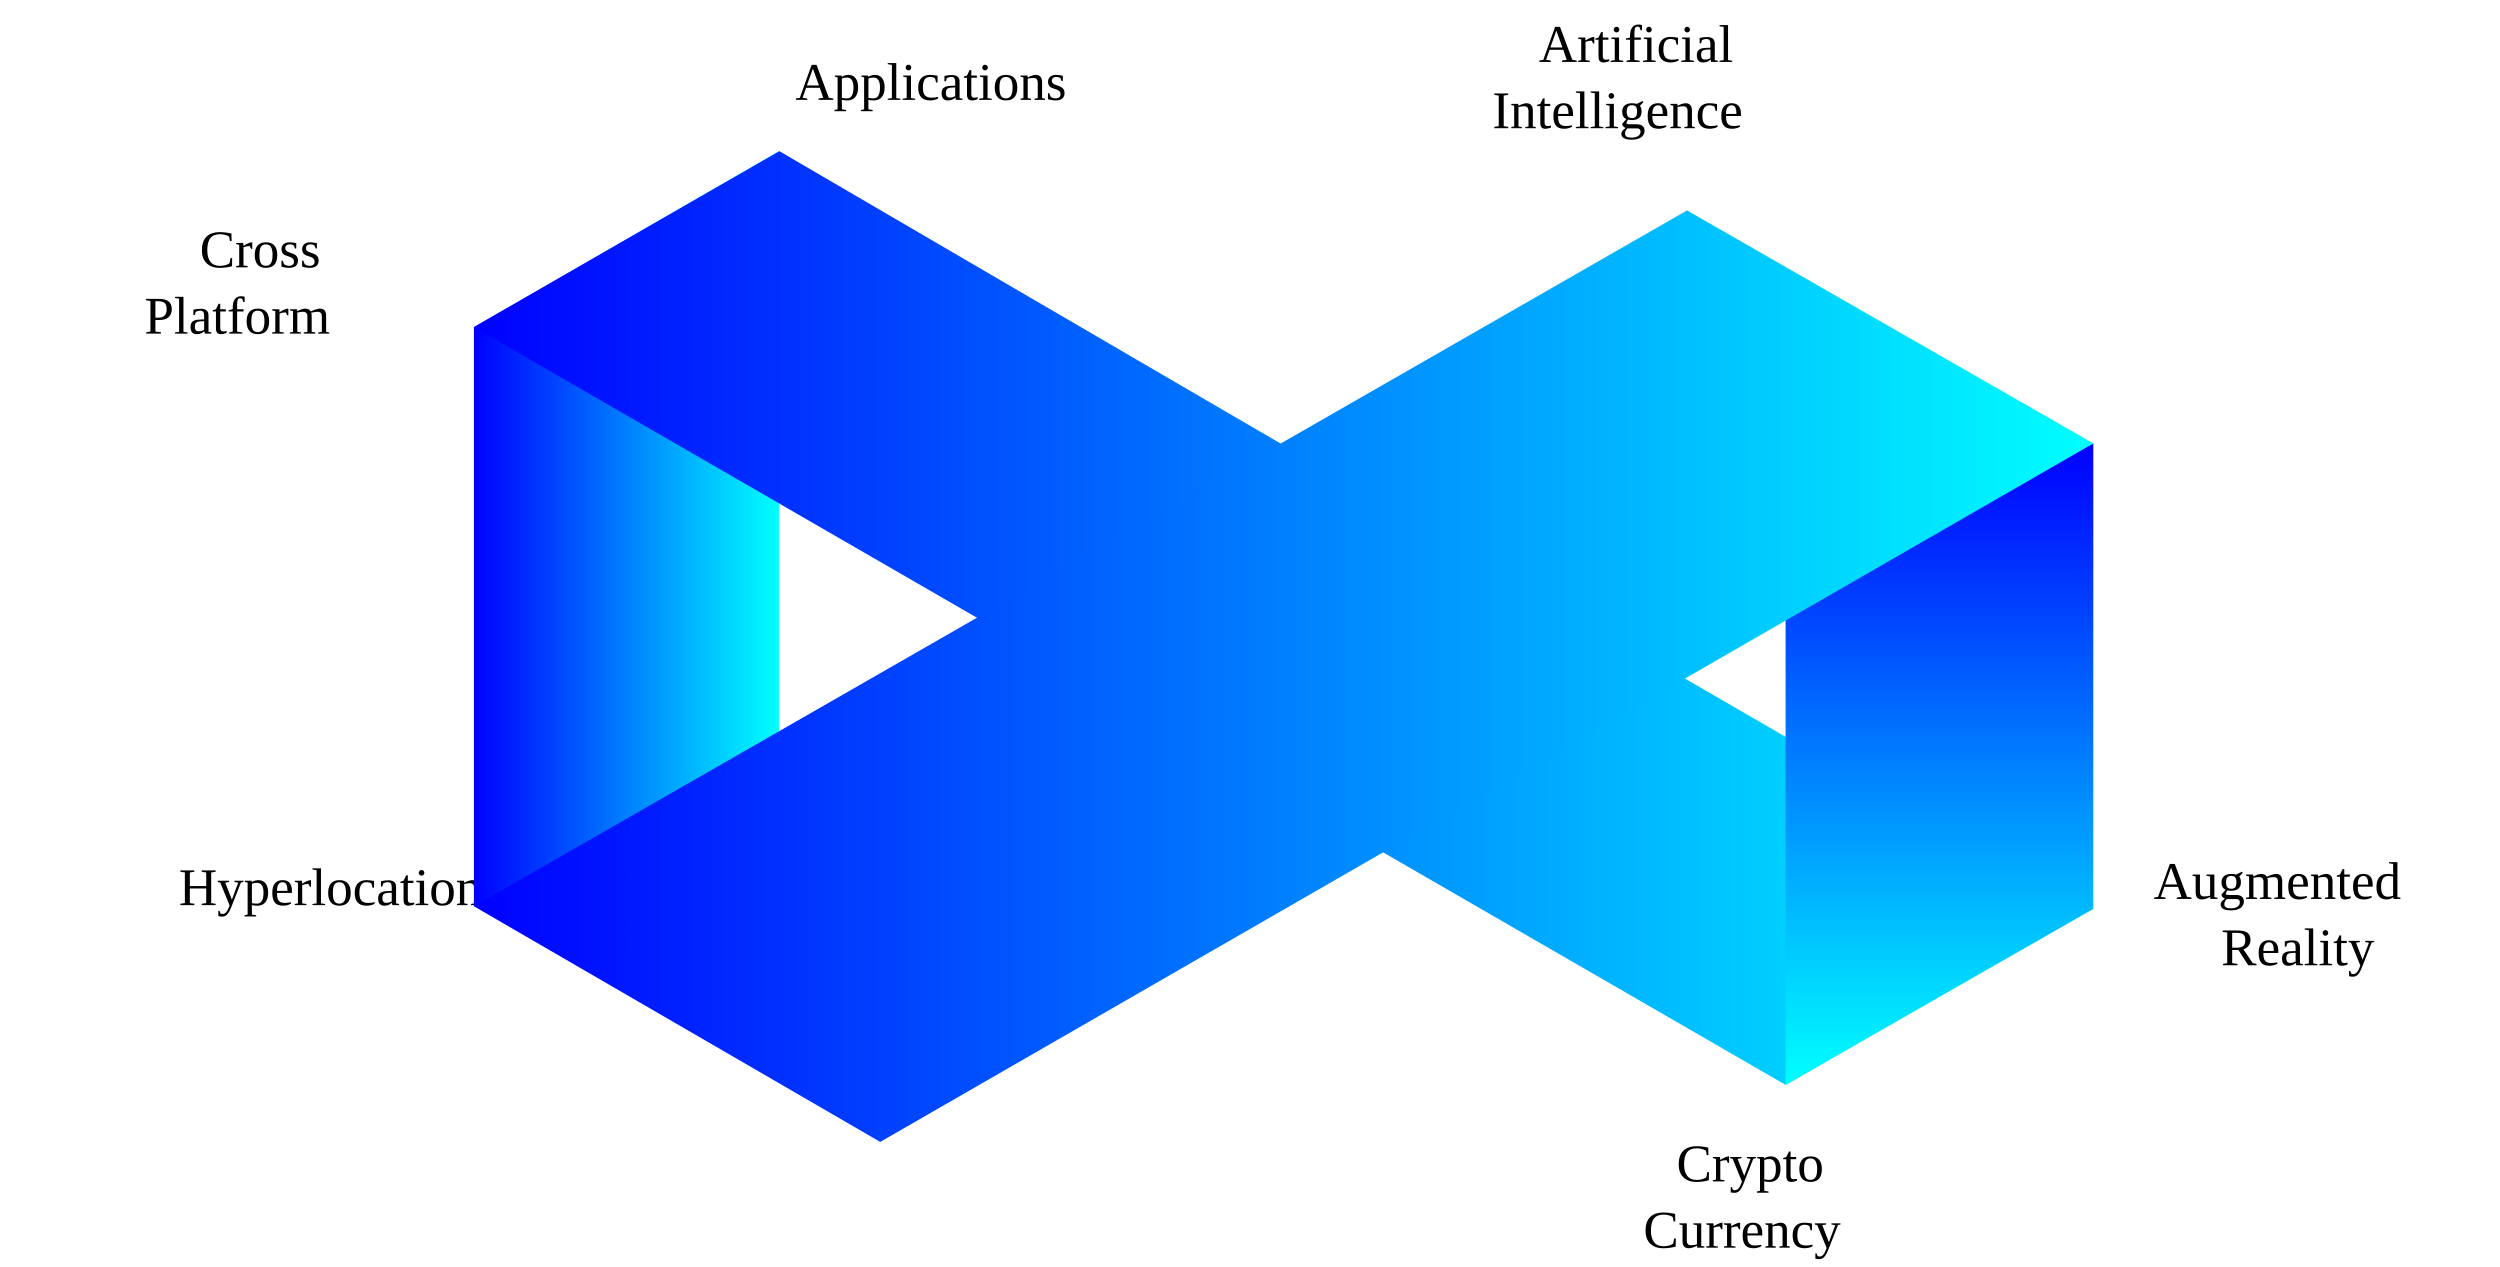
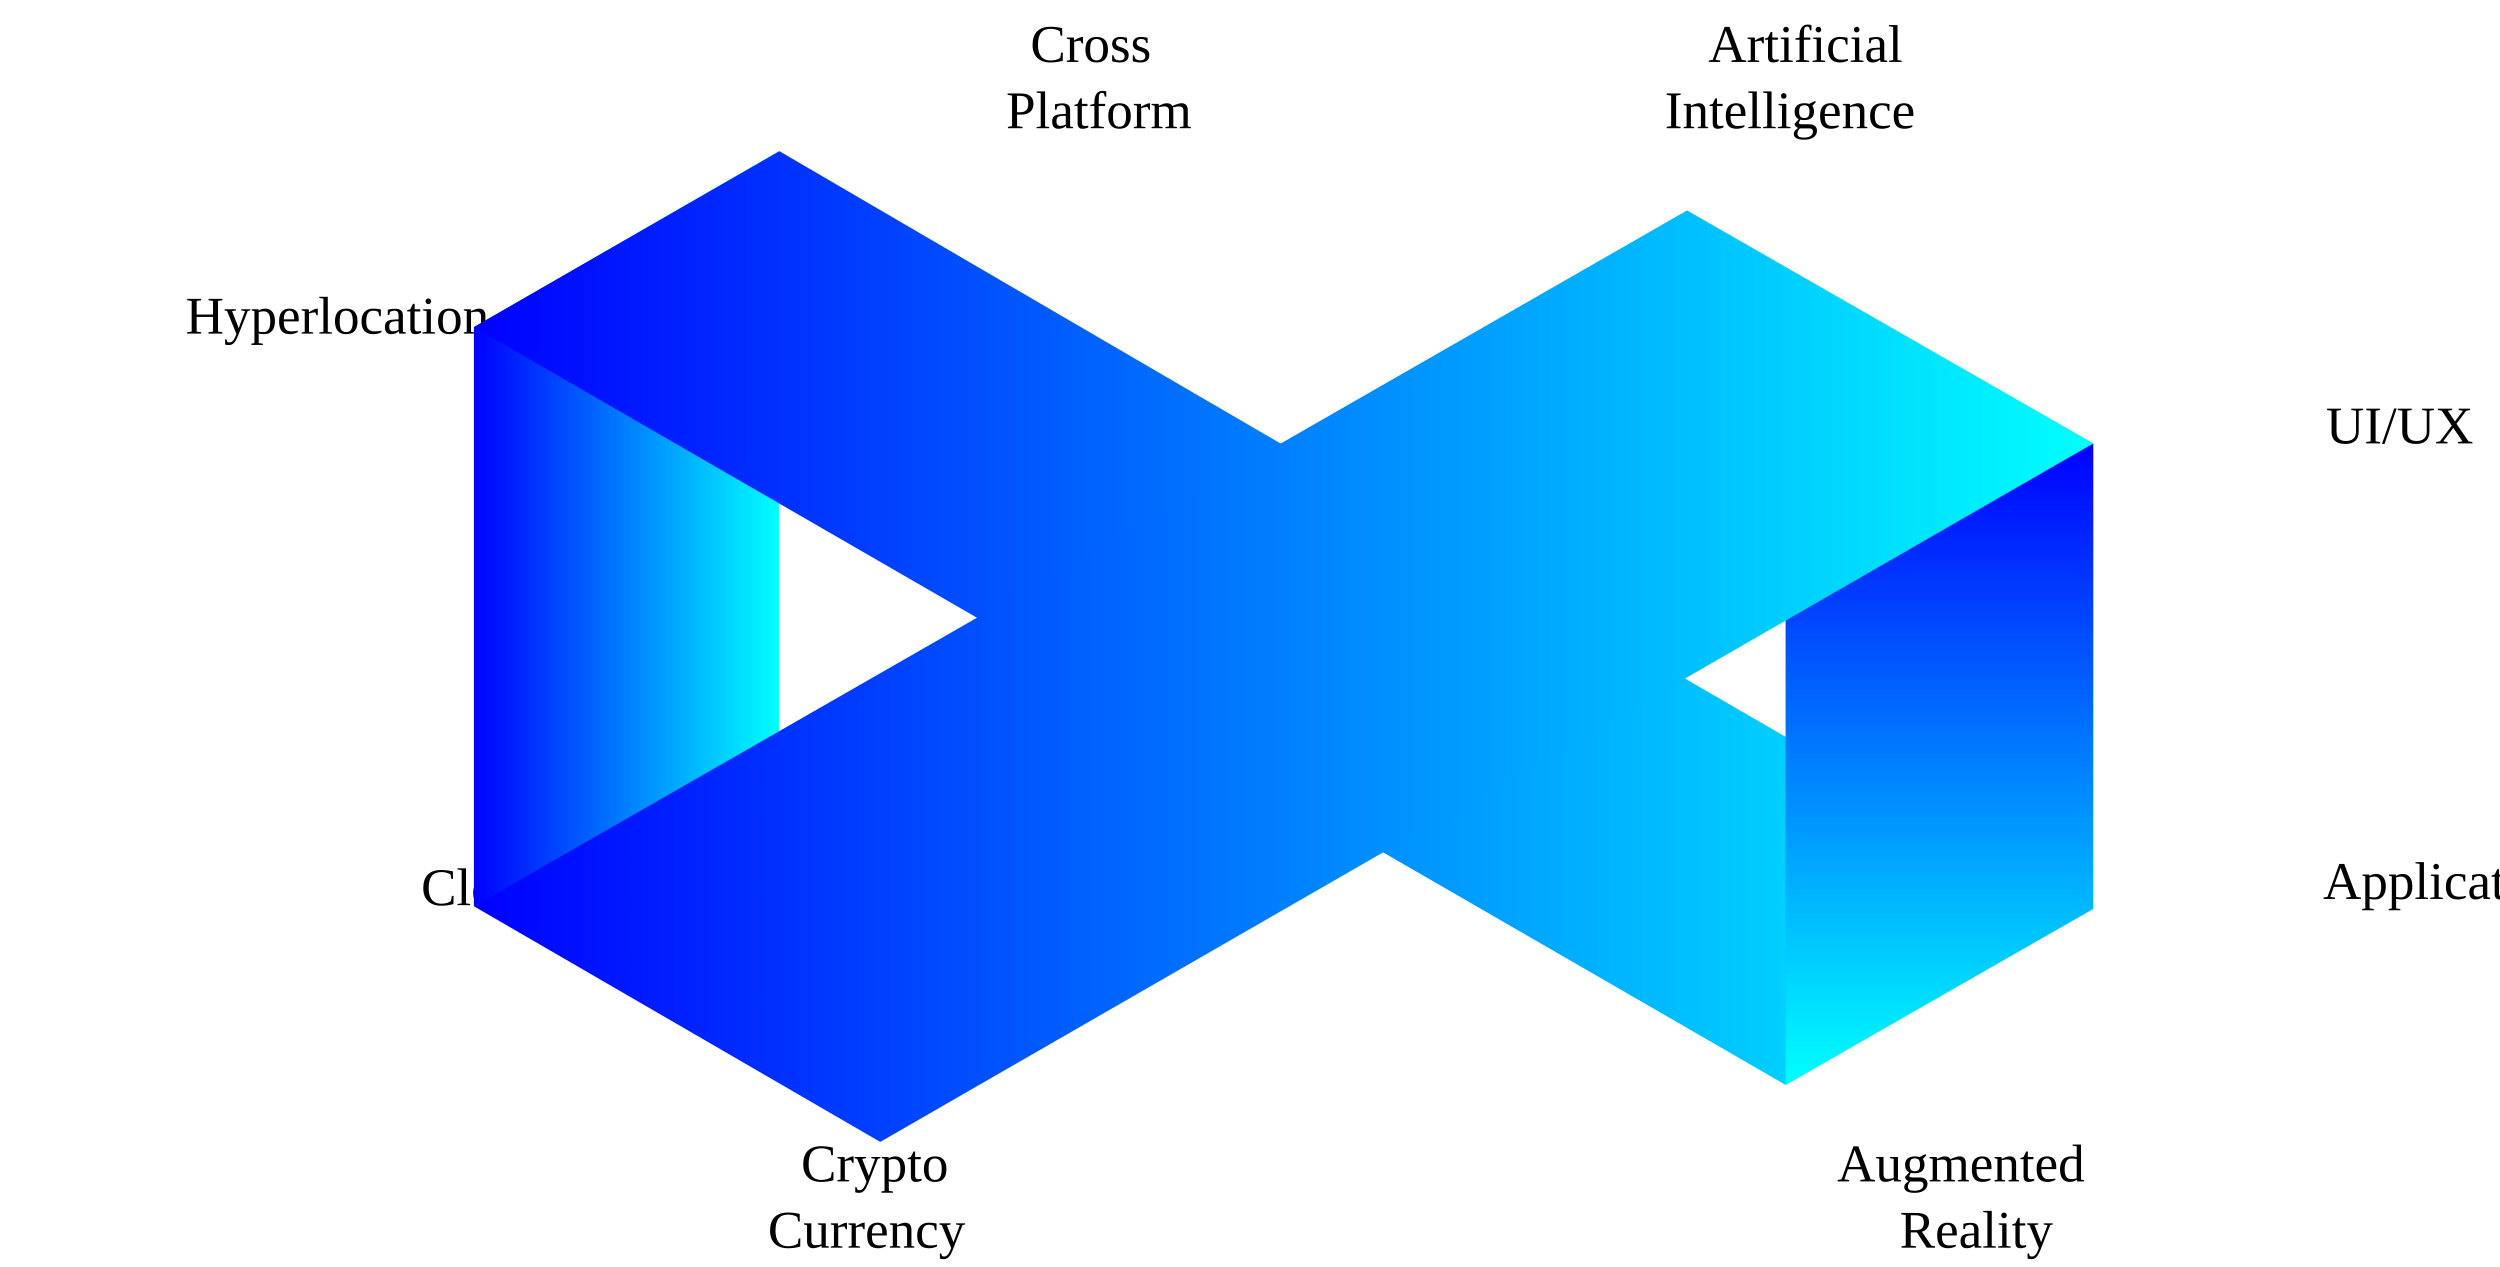
<svg xmlns="http://www.w3.org/2000/svg" x="0px" y="0px" style="enable-background:new 0 0 565.5 286.5" version="1.1" viewBox="0 0 565.5 286.5" xml:space="preserve">
  <g id="Text">
-     <text transform="matrix(1 0 0 1 45.1689 60.4644)">
-       <tspan x="0" y="0">Cross</tspan>
-       <tspan x="-12.5" y="15">Platform</tspan>
-     </text>
-     <text transform="matrix(1 0 0 1 141.5708 22.5952)">
+     <text transform="matrix(1 0 0 1 3 75.4644)">
+             Hyperlocation
+         </text>
+     <text transform="matrix(1 0 0 1 348.0771 14.0054)">
+             Artificial
+         </text>
+     <text transform="matrix(1 0 0 1 337.5771 29.0054)">
+             Intelligence
+         </text>
+     <text transform="matrix(1 0 0 1 56.249 204.7451)">
+             Cloud
+         </text>
+     <text transform="matrix(1 0 0 1 377.2217 267.2285)">
+             Augmented
+         </text>
+     <text transform="matrix(1 0 0 1 390.7217 282.2285)">
+             Reality
+         </text>
+     <text transform="matrix(1 0 0 1 142.1929 267.2285)">
+             Crypto
+         </text>
+     <text transform="matrix(1 0 0 1 134.6929 282.2285)">
+             Currency
+         </text>
+     <text transform="matrix(1 0 0 1 487.1348 203.3369)">
            Applications
        </text>
-     <text transform="matrix(1 0 0 1 348.0771 14.0054)">
-       <tspan x="0" y="0">Artificial</tspan>
-       <tspan x="-10.5" y="15">Intelligence</tspan>
-     </text>
-     <text transform="matrix(1 0 0 1 1.459 204.7451)">
-             Hyperlocation
+     <text transform="matrix(1 0 0 1 487.1348 100.3)">
+             UI/UX
        </text>
-     <text transform="matrix(1 0 0 1 379.2217 267.2285)">
-       <tspan x="0" y="0">Crypto</tspan>
-       <tspan x="-7.5" y="15">Currency</tspan>
-     </text>
-     <text transform="matrix(1 0 0 1 487.1348 203.3369)">
-       <tspan x="0" y="0">Augmented</tspan>
-       <tspan x="15.3" y="15">Reality</tspan>
-     </text>
+     <text transform="matrix(1 0 0 1 194.07 14.0054)">
+             Cross
+         </text>
+     <text transform="matrix(1 0 0 1 188.57 29.0054)">
+             Platform
+         </text>
  </g>
  <g id="Figure">
    <linearGradient id="SVGID_1_" x1="107.198" x2="176.243" y1="119.591" y2="119.591" gradientUnits="userSpaceOnUse">
      <stop offset="0" style="stop-color:#0000FF" />
      <stop offset="1" style="stop-color:#00FFFF" />
    </linearGradient>
    <polygon fill="url(#SVGID_1_)" points="107.2,205 176.2,171.8 176.2,34.2 107.2,74   " />
    <linearGradient id="SVGID_2_" x1="107.198" x2="472.348" y1="139.777" y2="139.777" gradientUnits="userSpaceOnUse">
      <stop offset="0" style="stop-color:#0000FF" />
      <stop offset="1" style="stop-color:#00FFFF" />
    </linearGradient>
    <path fill="url(#SVGID_2_)" d="M107.2,74l296.7,171.4c0,0,70.2-40.4,68.5-39.8c-1.8,0.6-296.1-171.4-296.1-171.4L107.2,74z" />
    <linearGradient id="SVGID_3_" x1="176.243" x2="267.522" y1="192.146" y2="192.146" gradientUnits="userSpaceOnUse">
      <stop offset="0" style="stop-color:#0000FF" />
      <stop offset="1" style="stop-color:#00FFFF" />
    </linearGradient>
    <line x1="176.2" x2="267.5" y1="165.8" y2="218.5" fill="url(#SVGID_3_)" />
    <linearGradient id="SVGID_4_" x1="438.671" x2="438.671" y1="245.392" y2="100.281" gradientUnits="userSpaceOnUse">
      <stop offset="0" style="stop-color:#00FFFF" />
      <stop offset="1" style="stop-color:#0000FF" />
    </linearGradient>
    <polygon fill="url(#SVGID_4_)" points="473.5,100.3 473.5,205.6 403.9,245.4 403.9,136.1   " />
    <linearGradient id="SVGID_5_" x1="107.198" x2="473.486" y1="152.942" y2="152.942" gradientUnits="userSpaceOnUse">
      <stop offset="0" style="stop-color:#0000FF" />
      <stop offset="1" style="stop-color:#00FFFF" />
    </linearGradient>
    <polygon fill="url(#SVGID_5_)" points="107.2,205 381.6,47.6 473.5,100.3 199.1,258.3   " />
  </g>
</svg>
